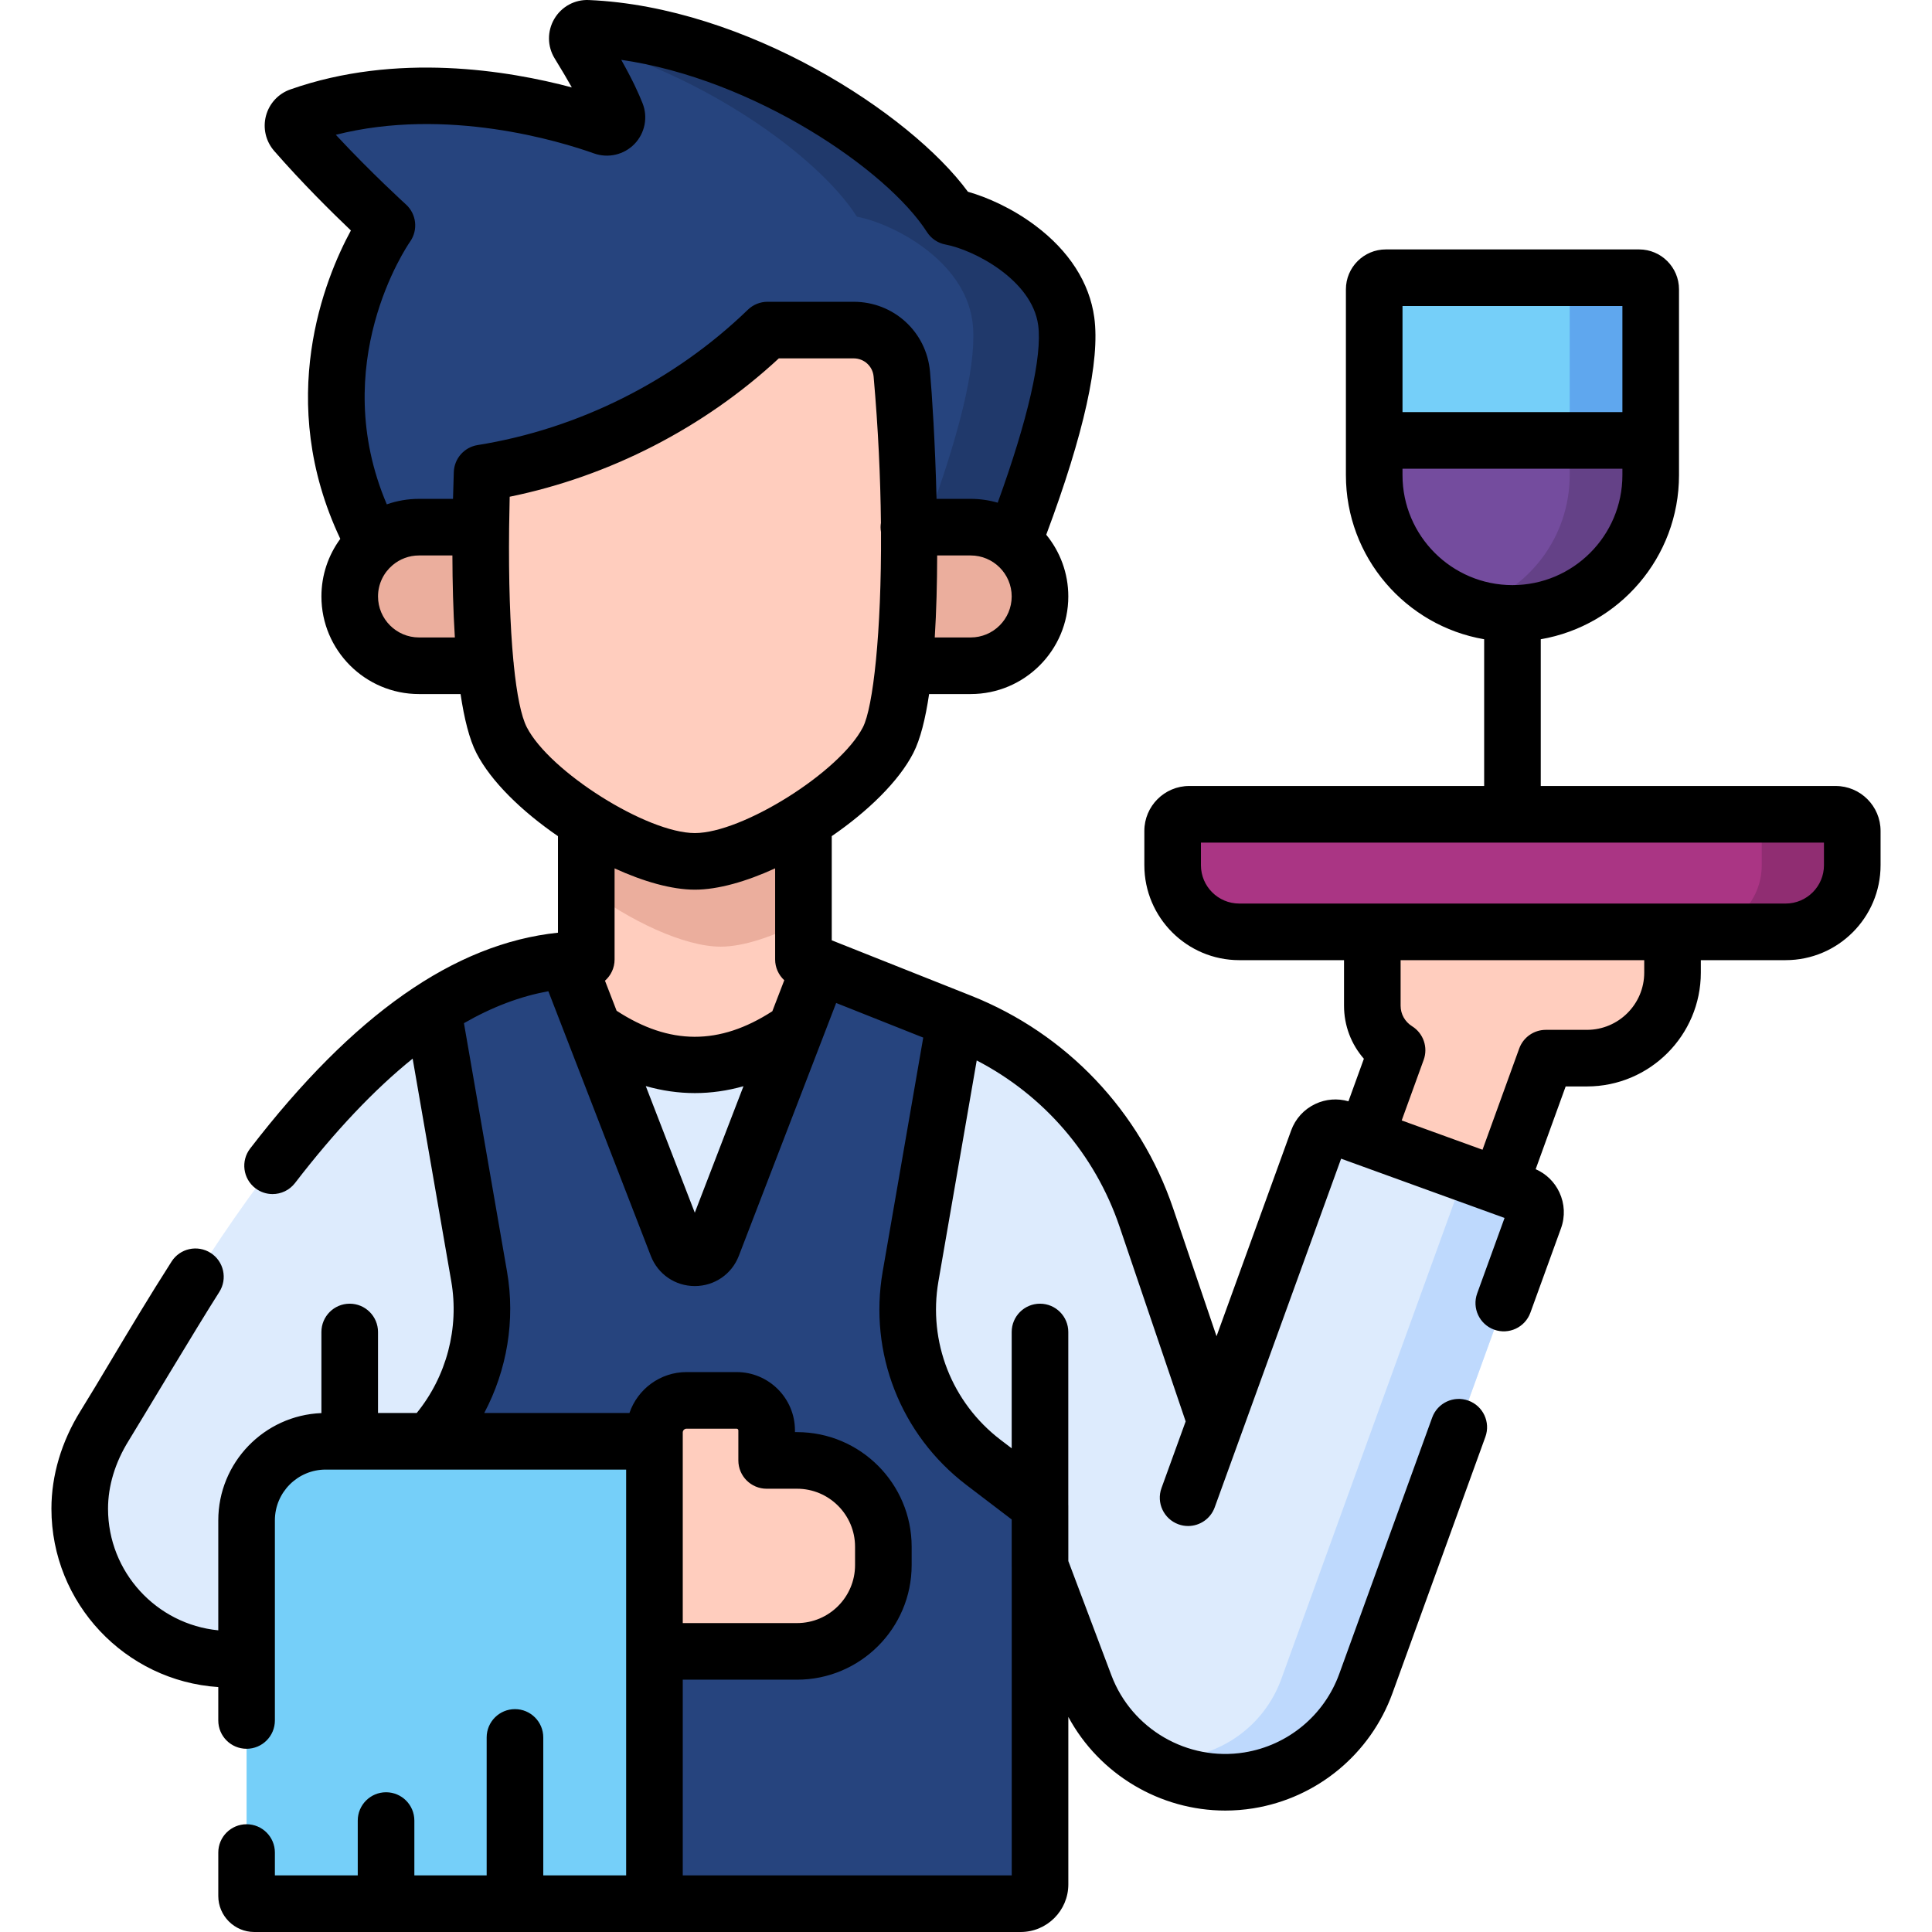
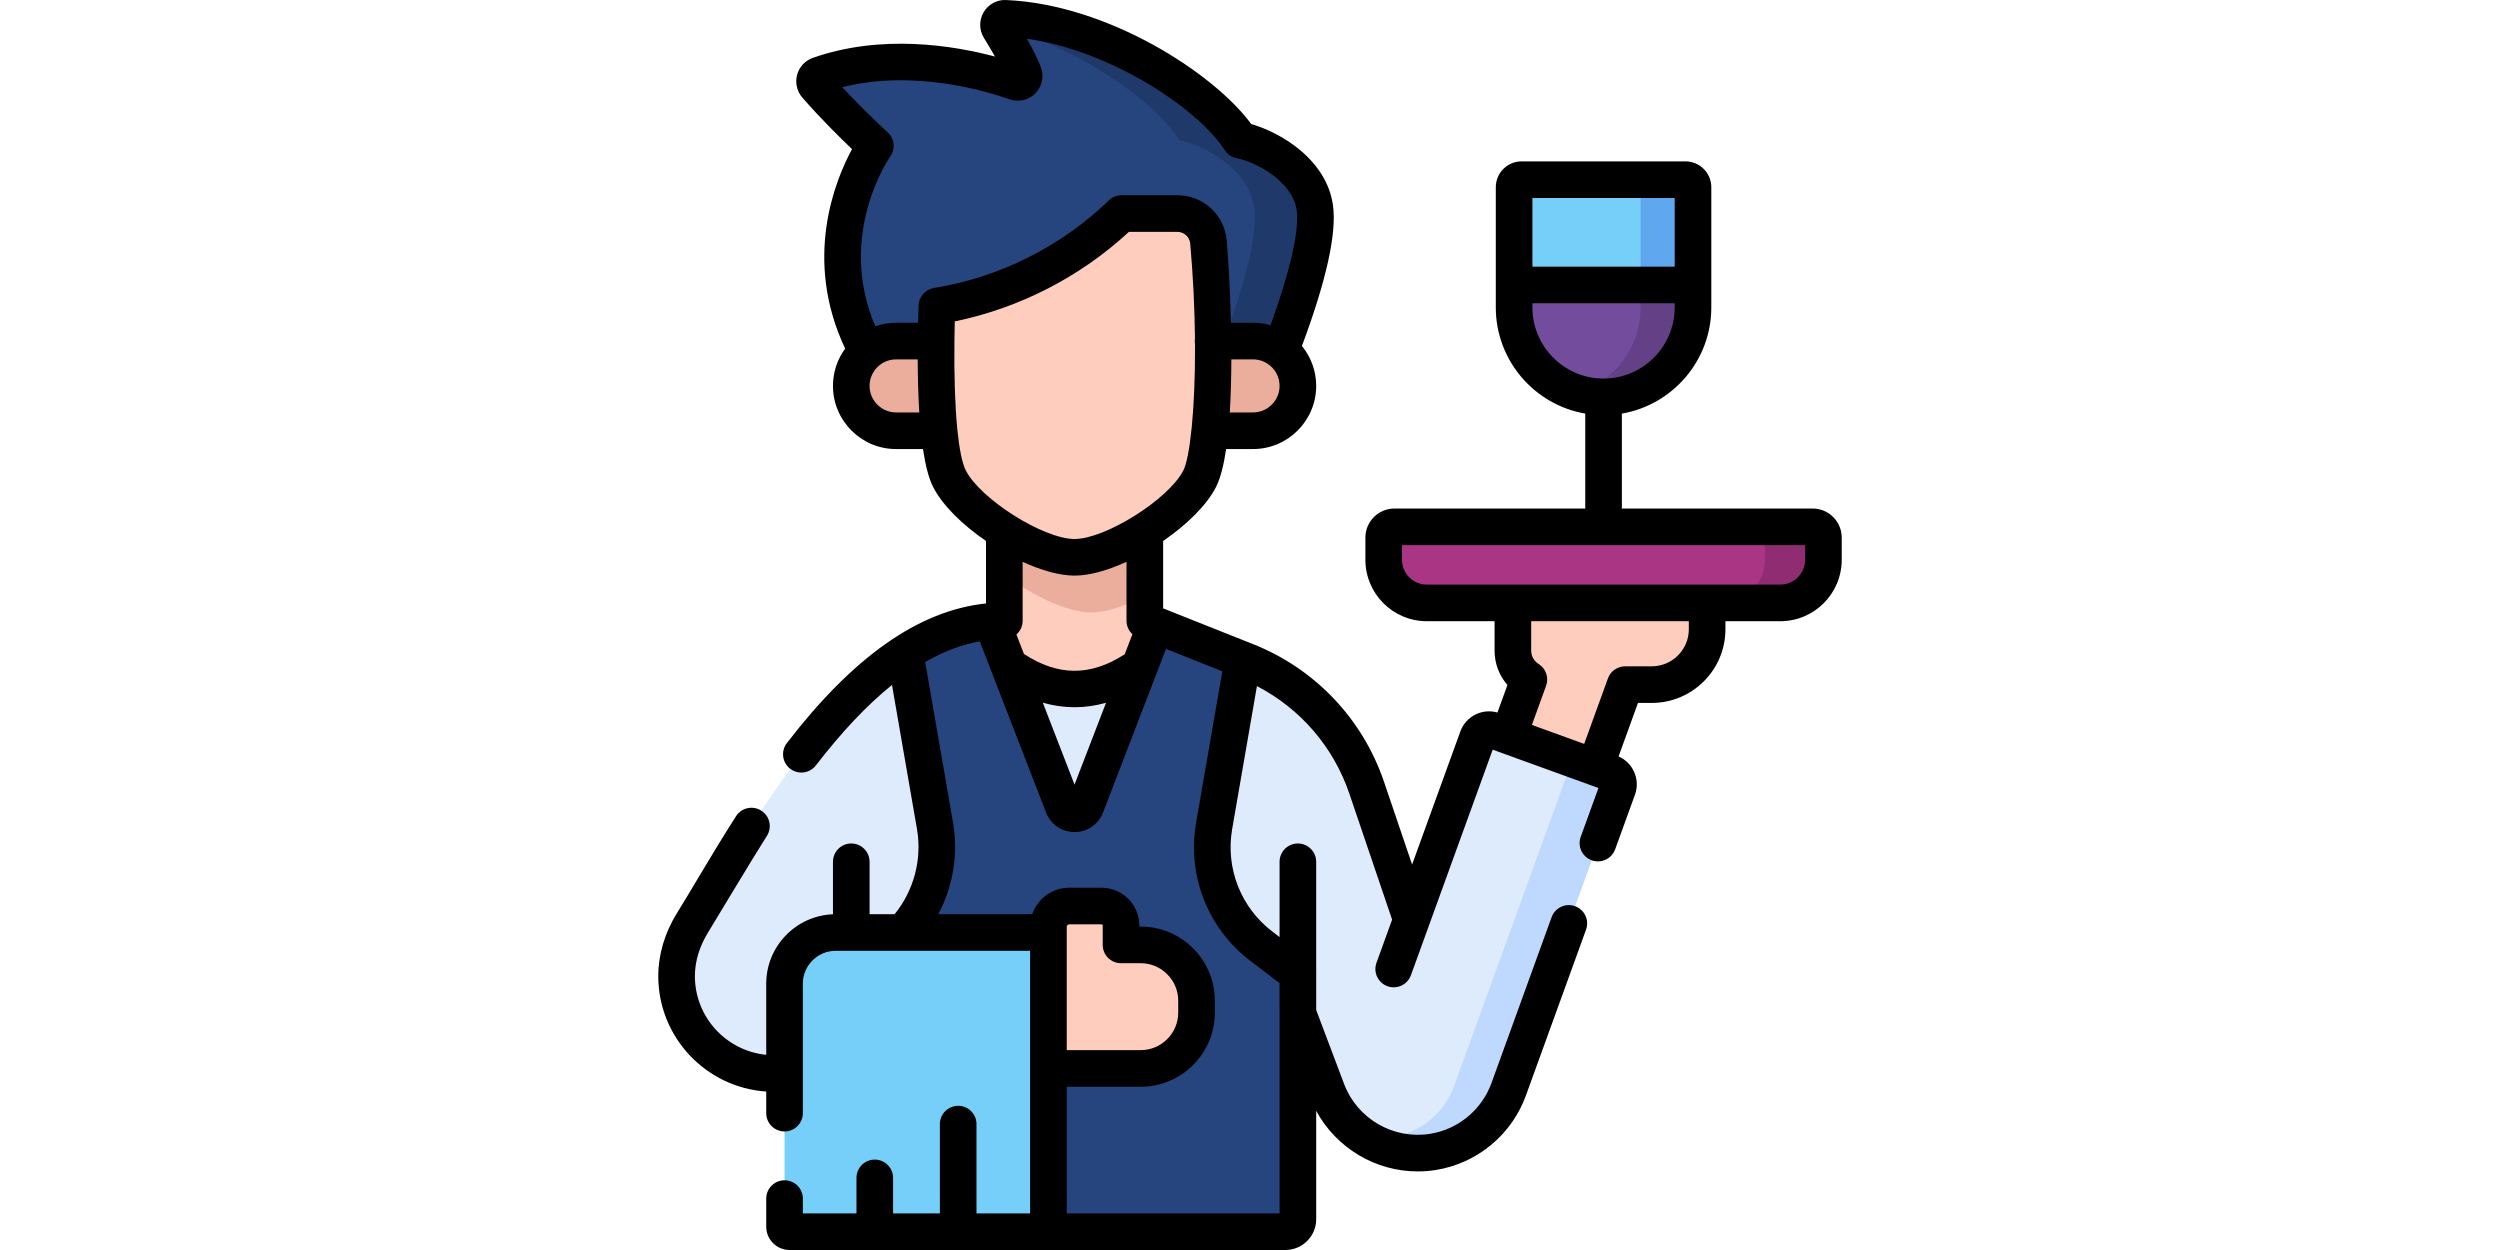
- <svg xmlns="http://www.w3.org/2000/svg" id="Capa_1" enable-background="new 0 0 512 512" height="512" viewBox="0 0 512 512" width="512">
+ <svg xmlns="http://www.w3.org/2000/svg" id="Capa_1" enable-background="new 0 0 512 512" height="256" viewBox="0 0 512 512" width="512">
  <g>
    <path d="m363.683 246.95v19.583c0 4.978 2.627 9.332 6.561 11.785l-28.121 77.568 35.513 12.875 32.025-88.336h10.9c12.525 0 22.678-10.153 22.678-22.678v-10.797z" fill="#ffcdbe" />
    <path d="m486.468 215.792h-171.301c-2.433 0-4.405 1.972-4.405 4.405v9.093c0 9.753 7.907 17.66 17.66 17.66h144.791c9.753 0 17.66-7.906 17.66-17.66v-9.093c0-2.433-1.972-4.405-4.405-4.405z" fill="#aa3584" />
    <path d="m486.468 215.792h-23.992c2.433 0 4.404 1.972 4.404 4.404v9.093c0 9.753-7.906 17.66-17.66 17.66h23.992c9.753 0 17.66-7.907 17.66-17.66v-9.093c.001-2.432-1.971-4.404-4.404-4.404z" fill="#902d72" />
    <path d="m400.818 162.557c-20.235 0-36.638-16.403-36.638-36.638v-49.249c0-1.698 1.376-3.074 3.074-3.074h67.128c1.698 0 3.074 1.376 3.074 3.074v49.249c-.001 20.234-16.404 36.638-36.638 36.638z" fill="#75cff9" />
    <path d="m434.381 73.596h-21.472c1.698 0 3.074 1.376 3.074 3.074v49.249c0 16.498-10.905 30.447-25.901 35.036 3.396 1.039 6.999 1.602 10.735 1.602 20.235 0 36.638-16.403 36.638-36.638v-49.249c0-1.698-1.376-3.074-3.074-3.074z" fill="#5fa7ee" />
    <path d="m364.18 116.715v9.204c0 20.235 16.403 36.638 36.638 36.638s36.638-16.403 36.638-36.638v-9.204z" fill="#744c9e" />
    <path d="m415.983 116.715v9.204c0 16.498-10.906 30.447-25.901 35.036 3.579 1.095 7.248 1.6 10.725 1.601h.01c13.941 0 26.062-7.788 32.254-19.249 2.795-5.174 4.384-11.096 4.384-17.389v-9.204h-21.472z" fill="#644187" />
    <path d="m349.211 302.159-27.047 74.606-18.371-54.128c-8.024-23.641-26.012-42.574-49.212-51.797l-41.666-16.564v-57.407h-57.543v57.407c-60.298 0-104.992 87.127-127.662 123.598-4.12 6.629-6.582 14.145-6.582 21.95 0 22.028 17.857 39.885 39.885 39.885h31.663v35.244h182.936v-59.918l11.913 31.601c6.651 17.644 24.801 28.171 43.419 25.184 13.037 0 24.679-8.163 29.122-20.419l46.56-128.429c.941-2.596-.4-5.464-2.996-6.405l-48.014-17.406c-2.596-.94-5.464.401-6.405 2.998z" fill="#ddebfd" />
    <path d="m388.139 310.953-48.583 134.009c-4.579 12.631-16.577 21.044-30.013 21.044-1.856.298-3.708.462-5.545.505 7.846 4.784 17.33 6.853 26.945 5.31 13.037 0 24.679-8.163 29.122-20.419l46.56-128.429c.941-2.596-.4-5.464-2.996-6.405z" fill="#bed9fd" />
    <path d="m145.456 262.624c25.795 26.15 51.586 26.15 77.374 0v-4.406l-9.916-3.942v-57.407h-57.543v57.407c-3.355 0-6.658.284-9.916.8v7.548z" fill="#ffcdbe" />
    <path d="m155.372 196.869v38.493c11.367 8.595 25.882 15.514 35.623 15.514 6.086 0 14.038-2.707 21.921-6.83v-47.177z" fill="#ebae9d" />
    <path d="m275.615 398.972v100.404c0 2.83-2.294 5.124-5.124 5.124h-172.689c-2.83 0-5.124-2.294-5.124-5.124v-100.404l14.982-11.436c15.125-11.539 22.575-30.527 19.316-49.27l-12.276-70.81c11.077-7.163 22.934-11.928 35.497-12.953l29.274 75.619c1.651 4.264 7.686 4.258 9.329-.009l28.518-74.083 35.784 14.223-11.795 68.012c-3.248 18.743 4.201 37.731 19.316 49.27z" fill="#26447e" />
    <path d="m211.232 387.028h-8.06v-7.959c0-4.395-3.563-7.957-7.957-7.957h-13.263c-4.702 0-8.514 3.812-8.514 8.514v58.005h37.794c12.629 0 22.867-10.238 22.867-22.867v-4.87c0-12.628-10.238-22.866-22.867-22.866z" fill="#ffcdbe" />
    <path d="m67.398 504.5h103.99c1.132 0 2.049-.918 2.049-2.049v-120.496h-87.13c-11.575 0-20.959 9.384-20.959 20.959v99.536c0 1.132.918 2.05 2.05 2.05z" fill="#75cff9" />
    <path d="m282.556 85.132c-2.25-16.402-21.406-25.981-30.6-27.705-12.697-19.871-56.145-48.227-96.224-49.925-2.114-.09-3.454 2.254-2.346 4.057 6.508 10.588 8.655 15.357 9.927 18.556.846 2.129-1.214 4.245-3.372 3.477-19.518-6.953-51.824-12.92-80.516-2.815-1.775.625-2.359 2.853-1.123 4.272 11.297 12.97 24.238 24.677 24.238 24.677s-33.906 48.273 6.321 98.844l151.714 4.271s25.015-55.587 21.981-77.709z" fill="#26447e" />
    <path d="m282.556 85.132c-2.25-16.402-21.406-25.981-30.6-27.705-12.697-19.871-56.145-48.227-96.224-49.925-1.875-.079-3.132 1.754-2.621 3.428 32.78 8.416 63.626 30.279 73.987 46.497 9.195 1.724 28.35 11.302 30.6 27.705 2.837 20.678-18.832 70.589-21.673 77.018l24.549.691c.001 0 25.016-55.587 21.982-77.709z" fill="#20396b" />
    <g fill="#ebae9d">
      <path d="m257.242 176.434h-37.372v-36.739h37.372c10.145 0 18.369 8.224 18.369 18.369s-8.224 18.37-18.369 18.37z" />
      <path d="m111.045 176.434h37.372v-36.739h-37.372c-10.145 0-18.369 8.224-18.369 18.369s8.224 18.37 18.369 18.37z" />
    </g>
    <path d="m235.36 196.14c-7.2 14.03-35.46 32.13-51.22 32.13-15.75 0-44.02-18.1-51.21-32.13-5.44-10.59-6.13-43.48-5.17-70.79 28.27-4.52 55.08-17.98 75.65-37.88h22.81c6.64 0 12.19 5.06 12.77 11.67 2.37 26.68 3.78 82.57-3.63 97z" fill="#ffcdbe" />
    <path d="m486.466 208.294h-78.15v-38.885c20.776-3.573 36.638-21.707 36.638-43.487v-49.249c0-5.831-4.744-10.574-10.574-10.574h-67.127c-5.831 0-10.574 4.744-10.574 10.574v49.248c0 21.78 15.862 39.914 36.638 43.487v38.885h-78.15c-6.564 0-11.904 5.34-11.904 11.905v9.093c0 13.873 11.287 25.16 25.16 25.16h27.758v12.08c0 5.263 1.9 10.209 5.261 14.05l-4.09 11.275c-2.905-.834-5.974-.607-8.736.683-3.028 1.417-5.322 3.928-6.456 7.065l-19.766 54.51-11.5-33.883c-8.743-25.769-28.258-46.311-53.542-56.36l-36.93-14.68v-27.608c9.548-6.546 17.761-14.513 21.612-22.016 1.862-3.626 3.219-9.085 4.189-15.636h11.019c14.265 0 25.87-11.605 25.87-25.87 0-6.199-2.195-11.894-5.847-16.353 10.01-26.781 14.297-46.152 12.727-57.596-1.263-9.207-6.668-17.623-15.631-24.338-6.181-4.631-12.803-7.521-17.851-8.958-15.325-20.874-58.827-49.04-100.462-50.806-3.75-.165-7.252 1.756-9.153 4.999-1.912 3.26-1.87 7.28.102 10.478 1.86 3.03 3.343 5.55 4.541 7.677-16.833-4.488-46.393-9.395-74.599.541-3.173 1.112-5.584 3.719-6.45 6.974-.868 3.264-.068 6.735 2.155 9.301 7.445 8.545 15.48 16.463 20.346 21.098-6.877 12.684-20.171 44.99-2.808 81.721-3.142 4.281-5.003 9.558-5.003 15.264 0 14.265 11.601 25.87 25.86 25.87h11.013c.966 6.48 2.321 11.969 4.202 15.63 3.848 7.508 12.063 15.48 21.614 22.028v25.583c-27.456 2.882-54.218 21.669-81.572 57.191-2.527 3.282-1.916 7.991 1.367 10.518 1.363 1.05 2.973 1.558 4.57 1.558 2.248 0 4.471-1.006 5.948-2.925 10.606-13.773 20.968-24.735 31.175-32.967l10.233 59.003c2.15 12.396-1.264 25.213-9.148 34.903h-10.264v-21.463c0-4.142-3.358-7.5-7.5-7.5s-7.5 3.358-7.5 7.5v21.492c-15.17.596-27.33 13.117-27.33 28.43v29.139c-16.376-1.595-29.218-15.441-29.218-32.234 0-6.032 1.885-12.253 5.449-17.989 2.496-4.014 18.175-30.267 24.031-39.433 2.23-3.49 1.208-8.128-2.283-10.358-3.49-2.23-8.128-1.209-10.358 2.283-5.978 9.356-11.329 18.316-16.05 26.221-2.907 4.868-5.653 9.466-8.08 13.368-5.044 8.116-7.71 17.075-7.71 25.908 0 25.067 19.563 45.639 44.218 47.273v8.852c0 4.142 3.358 7.5 7.5 7.5s7.5-3.358 7.5-7.5v-53.03c0-7.421 6.038-13.459 13.459-13.459h79.629v107.545h-21.963v-36.563c0-4.142-3.358-7.5-7.5-7.5s-7.5 3.358-7.5 7.5v36.563h-19.162v-14.532c0-4.142-3.358-7.5-7.5-7.5s-7.5 3.358-7.5 7.5v14.532h-21.961v-6.055c0-4.142-3.358-7.5-7.5-7.5s-7.5 3.358-7.5 7.5v11.505c0 5.266 4.284 9.549 9.549 9.549h203.091c6.964 0 12.63-5.661 12.63-12.62v-44.382c8.225 15.245 24.323 24.821 41.592 24.821 2.456 0 4.937-.194 7.419-.592 16.913-2.714 31.046-14.403 36.884-30.506l24.628-67.933c1.412-3.894-.601-8.195-4.495-9.607-3.895-1.414-8.196.6-9.607 4.495l-24.628 67.933c-3.982 10.984-13.623 18.957-25.158 20.808-15.036 2.414-29.843-6.178-35.213-20.425l-11.422-30.299v-14.722c0-.051-.008-.1-.009-.151v-45.827c0-4.142-3.358-7.5-7.5-7.5s-7.5 3.358-7.5 7.5v30.827l-2.939-2.24c-12.942-9.885-19.254-25.989-16.473-42.028l10.143-58.516c17.757 9.187 31.351 24.873 37.846 44.016l17.526 51.635-6.404 17.665c-1.412 3.894.601 8.195 4.495 9.607.844.306 1.707.451 2.556.451 3.067 0 5.946-1.896 7.051-4.946l27.262-75.198c.004-.01.006-.02.009-.029l6.227-17.174 43.314 15.707-7.254 19.993c-1.413 3.894.598 8.195 4.492 9.608 3.893 1.414 8.196-.598 9.608-4.492l8.109-22.35c1.139-3.138.986-6.532-.43-9.558-1.295-2.767-3.512-4.909-6.278-6.124l7.948-21.927h5.641c16.642 0 30.18-13.534 30.18-30.169v-3.3h22.473c13.873 0 25.16-11.287 25.16-25.16v-9.093c-.001-6.563-5.341-11.903-11.905-11.903zm-56.513-127.195v28.119h-58.275v-28.119zm-58.275 44.822v-1.704h58.275v1.704c0 16.066-13.071 29.138-29.138 29.138-16.066 0-29.137-13.071-29.137-29.138zm-114.439 43.011h-9.52c.437-6.946.623-14.364.643-21.73h8.876c5.994 0 10.87 4.872 10.87 10.86 0 5.994-4.876 10.87-10.869 10.87zm-168.246-133.211c29.432-7.461 59.417 1.729 68.428 4.937 3.762 1.341 7.981.35 10.747-2.527 2.758-2.868 3.583-7.106 2.112-10.774-1.023-2.578-2.51-5.926-5.641-11.493 35.141 5.04 70.497 29.177 81 45.608 1.115 1.746 2.903 2.952 4.939 3.333 7.496 1.403 22.903 9.346 24.55 21.348 1.126 8.208-2.757 25.134-10.723 47.067-2.277-.658-4.68-1.017-7.167-1.017h-9.045c-.356-14.711-1.188-27.573-1.734-33.715-.926-10.555-9.628-18.514-20.241-18.514h-22.81c-1.946 0-3.816.756-5.215 2.11-19.495 18.86-44.93 31.597-71.619 35.864-3.541.566-6.186 3.559-6.312 7.142-.078 2.212-.15 4.601-.21 7.113h-9.014c-2.99 0-5.859.516-8.533 1.453-15.818-37.156 5.224-68.247 6.17-69.612 2.176-3.097 1.702-7.331-1.104-9.871-.106-.097-9.202-8.355-18.578-18.452zm22.047 133.211c-5.988 0-10.86-4.876-10.86-10.87 0-3.316 1.498-6.285 3.848-8.278.008-.007.015-.014.023-.021 1.891-1.595 4.328-2.56 6.989-2.56h8.85c.022 7.165.204 14.635.653 21.73h-9.503zm28.561 23.783c-1.481-2.884-2.643-8.63-3.443-16.527-.011-.335-.044-.663-.097-.986-.888-9.313-1.291-21.453-1.138-35.357.001-.048.007-.095.007-.143 0-.028-.004-.055-.004-.084.03-2.601.078-5.261.147-7.977 26.446-5.415 51.474-18.265 71.324-36.668h19.823c2.779 0 5.057 2.075 5.299 4.833 1.223 13.767 1.812 26.893 1.937 38.754-.057.373-.096.753-.096 1.142 0 .436.045.861.117 1.277.141 26.691-2.1 46.502-4.789 51.738-3.025 5.894-10.982 12.902-19.768 18.438-.069.044-.142.084-.21.13-8.744 5.479-18.275 9.487-24.57 9.487-12.685 0-38.49-16.254-44.539-28.057zm44.538 43.057c6.133 0 13.656-2.157 21.28-5.651v24.161c0 2.131.916 4.098 2.421 5.491l-3.163 8.218c-14.023 9.067-27.235 9.025-41.269-.132l-3.081-7.96c1.556-1.374 2.543-3.379 2.543-5.618v-24.155c7.619 3.491 15.138 5.646 21.269 5.646zm12.89 52.087-12.903 33.519-12.99-33.555c4.323 1.232 8.667 1.858 13.011 1.858 4.301-.001 8.601-.615 12.882-1.822zm6.142 106.67h8.06c8.473 0 15.367 6.894 15.367 15.367v4.87c0 8.473-6.894 15.367-15.367 15.367h-30.294v-50.505c0-.559.455-1.014 1.014-1.014h13.263c.252 0 .457.205.457.457v7.958c0 4.142 3.358 7.5 7.5 7.5zm52.902-1.023 12.037 9.172v12.358c0 .054.007.107.008.161 0 .023 0 .045.001.068v81.735h-87.182v-51.868h30.294c16.744 0 30.367-13.623 30.367-30.367v-4.87c0-16.745-13.623-30.367-30.367-30.367h-.56v-.458c0-8.523-6.934-15.457-15.457-15.457h-13.263c-7.019 0-12.983 4.546-15.141 10.843h-38.478c6.024-11.363 8.272-24.582 6.037-37.467l-11.418-65.838c7.509-4.315 14.954-7.127 22.372-8.459l27.152 70.139c1.879 4.853 6.453 7.987 11.656 7.987h.012c5.208-.005 9.782-3.148 11.654-8.009l25.795-67.009 23.076 9.173-10.75 62.016c-3.739 21.568 4.747 43.222 22.155 56.517zm179.665-135.754c0 8.364-6.81 15.169-15.18 15.169h-10.9c-3.157 0-5.976 1.977-7.051 4.944l-9.724 26.828-21.417-7.766 5.822-16.048c1.206-3.324-.074-7.039-3.071-8.915-1.903-1.191-3.039-3.223-3.039-5.433v-12.08h64.56zm47.632-28.46c0 5.602-4.558 10.16-10.16 10.16h-144.79c-5.602 0-10.16-4.558-10.16-10.16v-5.998h165.11z" />
  </g>
</svg>
